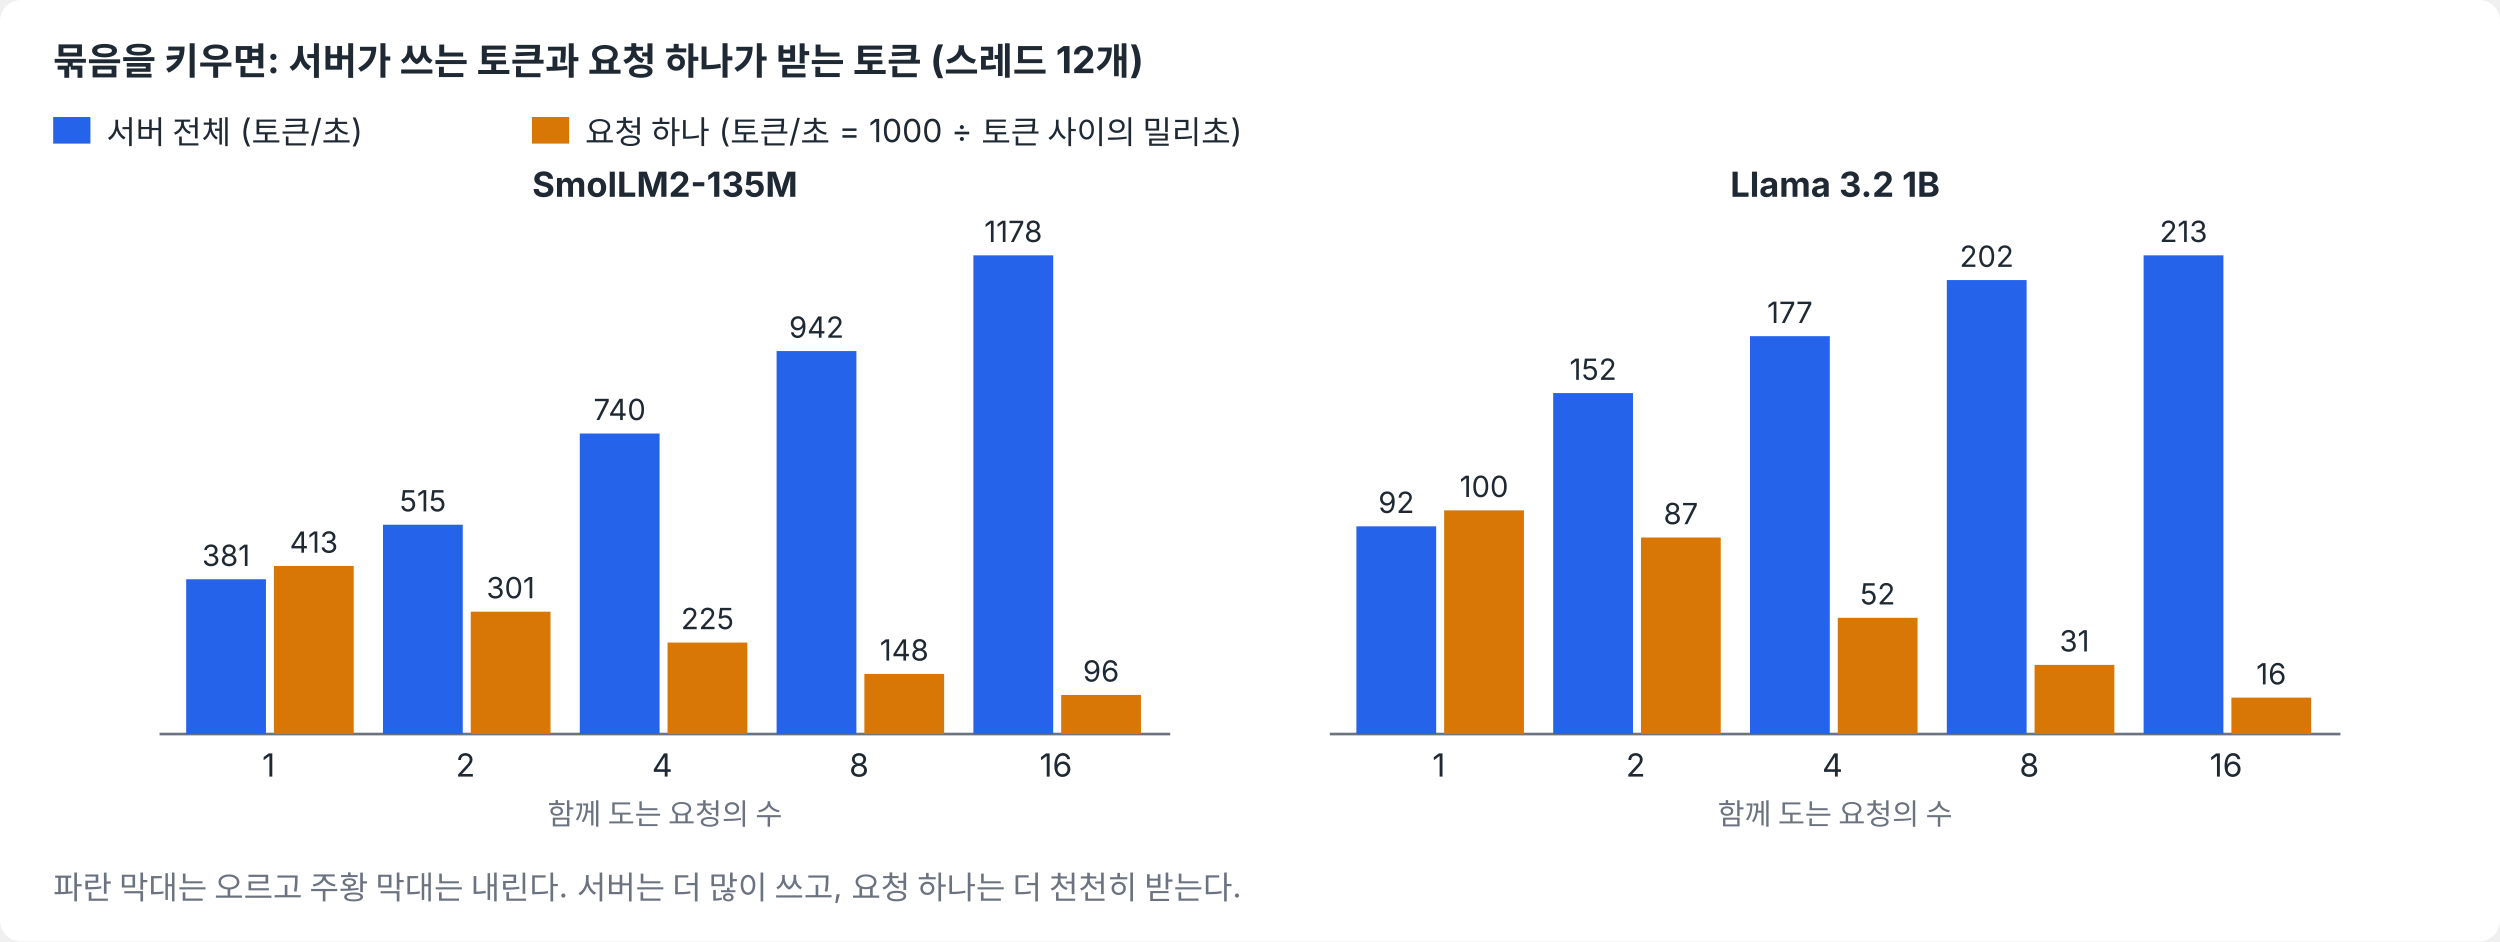
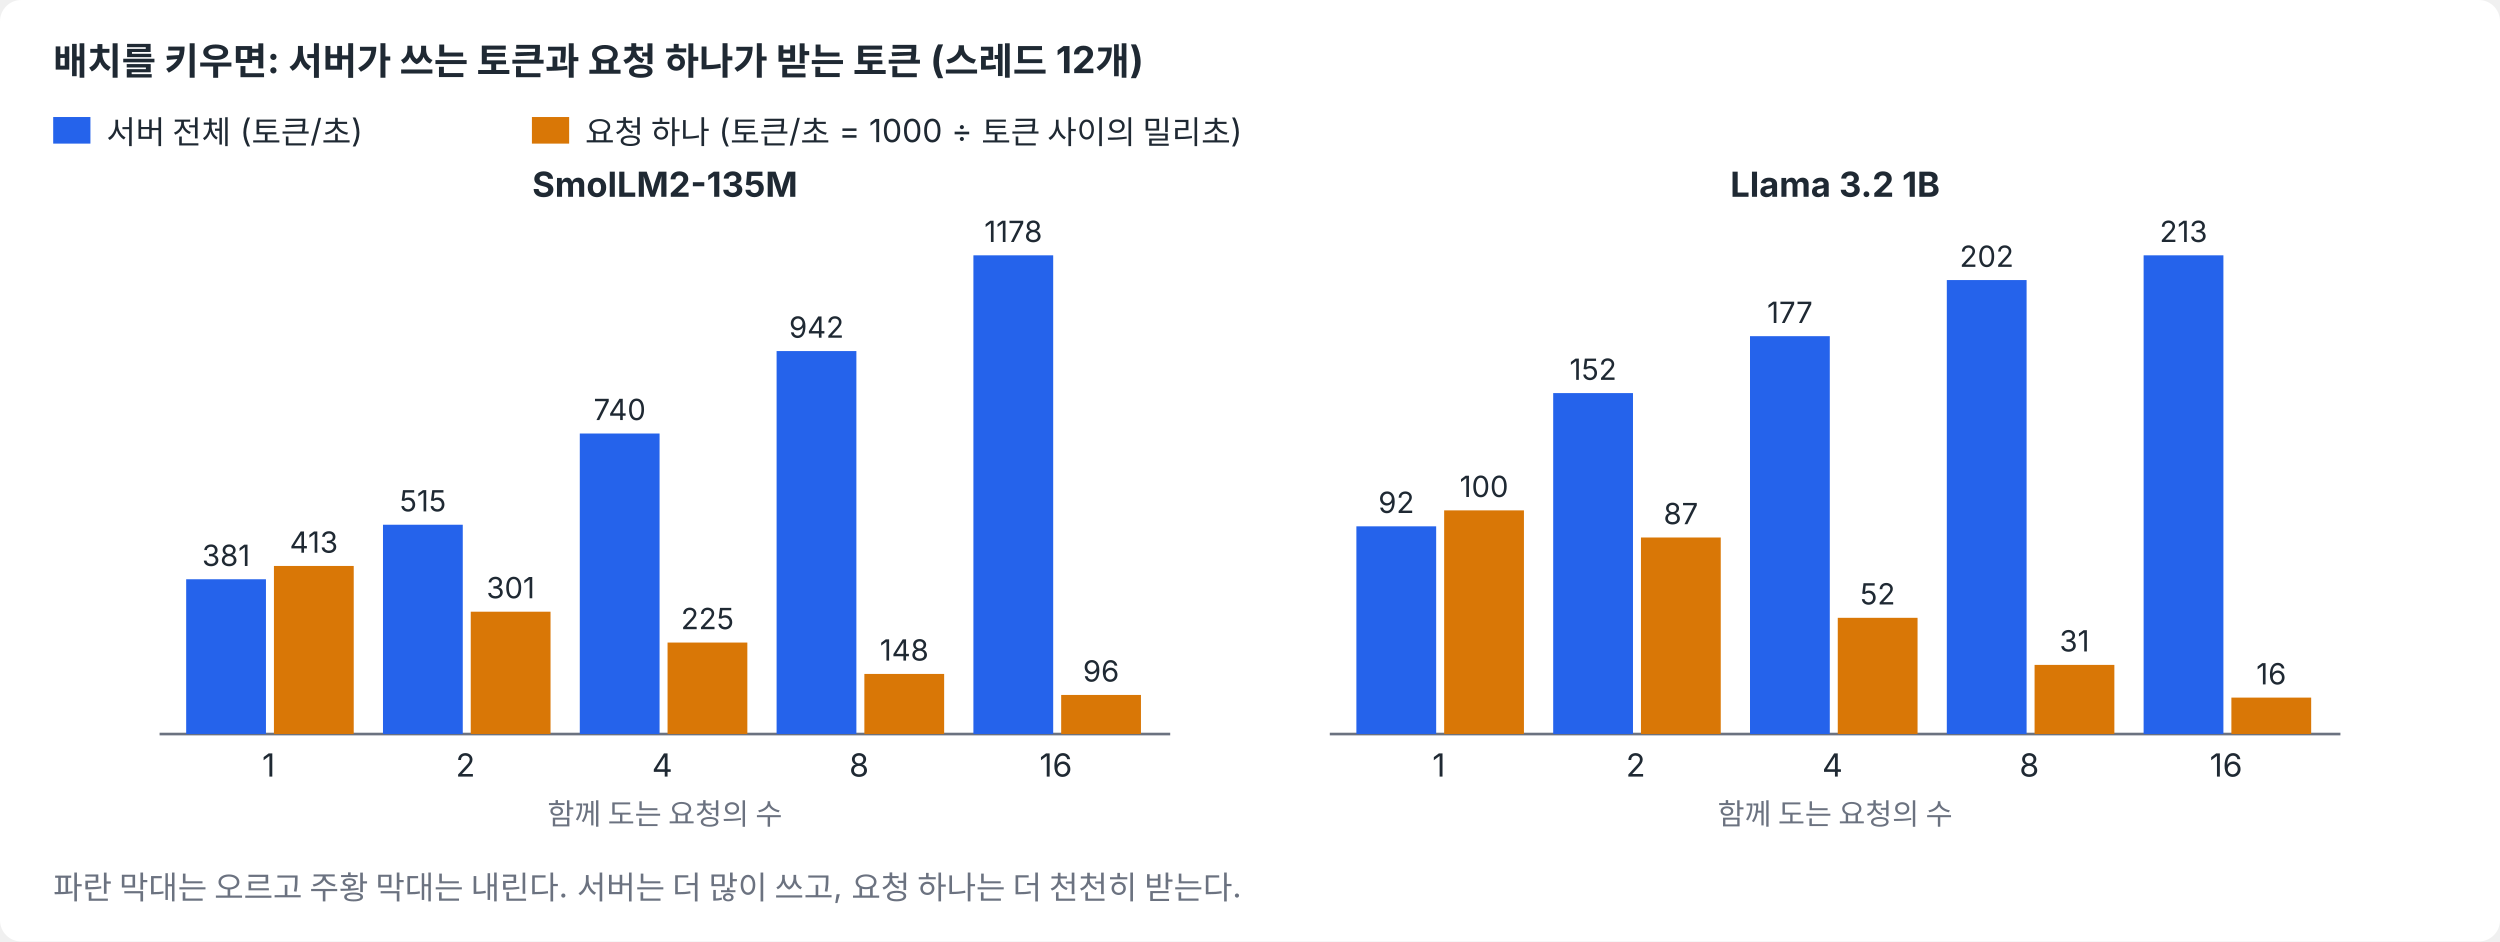
<svg xmlns="http://www.w3.org/2000/svg" viewBox="0 0 940 354" width="940" height="354" font-family="-apple-system, Segoe UI, Noto Sans KR, sans-serif" font-size="14">
  <defs>
    <marker id="arrow-1f2933" viewBox="0 0 10 10" refX="9" refY="5" markerWidth="7" markerHeight="7" orient="auto">
      <path d="M0,0 L10,5 L0,10 z" fill="#1f2933" />
    </marker>
    <marker id="arrow-6b7280" viewBox="0 0 10 10" refX="9" refY="5" markerWidth="7" markerHeight="7" orient="auto">
      <path d="M0,0 L10,5 L0,10 z" fill="#6b7280" />
    </marker>
    <marker id="arrow-2563eb" viewBox="0 0 10 10" refX="9" refY="5" markerWidth="7" markerHeight="7" orient="auto">
      <path d="M0,0 L10,5 L0,10 z" fill="#2563eb" />
    </marker>
    <marker id="arrow-d97706" viewBox="0 0 10 10" refX="9" refY="5" markerWidth="7" markerHeight="7" orient="auto">
      <path d="M0,0 L10,5 L0,10 z" fill="#d97706" />
    </marker>
    <marker id="arrow-059669" viewBox="0 0 10 10" refX="9" refY="5" markerWidth="7" markerHeight="7" orient="auto">
      <path d="M0,0 L10,5 L0,10 z" fill="#059669" />
    </marker>
  </defs>
  <rect width="940" height="354" rx="8" fill="#ffffff" />
-   <text x="20" y="28" fill="#1f2933" font-size="14" text-anchor="start" font-weight="bold">묶음을 키우면: 서버가 쓰는 토큰과 요청 하나가 받는 토큰 (스레드 12개)</text>
+   <text x="20" y="28" fill="#1f2933" font-size="14" text-anchor="start" font-weight="bold">배치를 키우면: 서버가 쓰는 토큰과 요청 하나가 받는 토큰 (스레드 12개)</text>
  <rect x="20.0" y="44.0" width="14.0" height="10.0" rx="0" fill="#2563eb" />
  <text x="40" y="54" fill="#1f2933" font-size="12" text-anchor="start" font-weight="normal">서버 전체 (토큰/초)</text>
  <rect x="200.0" y="44.0" width="14.0" height="10.0" rx="0" fill="#d97706" />
  <text x="220" y="54" fill="#1f2933" font-size="12" text-anchor="start" font-weight="normal">요청 하나 (토큰/초 = 1000 ÷ 토큰 사이의 밀리초)</text>
  <text x="250" y="74" fill="#1f2933" font-size="13" text-anchor="middle" font-weight="bold">SmolLM2-135M</text>
  <line x1="60" y1="276" x2="440" y2="276" stroke="#6b7280" stroke-width="1" />
  <rect x="70.0" y="217.8" width="30.0" height="58.2" rx="0" fill="#2563eb" />
  <text x="85.0" y="212.804" fill="#1f2933" font-size="11" text-anchor="middle" font-weight="normal">381</text>
  <rect x="103.0" y="212.8" width="30.0" height="63.2" rx="0" fill="#d97706" />
  <text x="118.0" y="207.832" fill="#1f2933" font-size="11" text-anchor="middle" font-weight="normal">413</text>
  <text x="101" y="292" fill="#1f2933" font-size="12" text-anchor="middle" font-weight="normal">1</text>
  <rect x="144.0" y="197.3" width="30.0" height="78.7" rx="0" fill="#2563eb" />
  <text x="159.0" y="192.289" fill="#1f2933" font-size="11" text-anchor="middle" font-weight="normal">515</text>
  <rect x="177.0" y="230.0" width="30.0" height="46.0" rx="0" fill="#d97706" />
  <text x="192.0" y="224.956" fill="#1f2933" font-size="11" text-anchor="middle" font-weight="normal">301</text>
  <text x="175" y="292" fill="#1f2933" font-size="12" text-anchor="middle" font-weight="normal">2</text>
  <rect x="218.0" y="163.0" width="30.0" height="113.0" rx="0" fill="#2563eb" />
  <text x="233.0" y="157.955" fill="#1f2933" font-size="11" text-anchor="middle" font-weight="normal">740</text>
  <rect x="251.0" y="241.6" width="30.0" height="34.4" rx="0" fill="#d97706" />
  <text x="266.0" y="236.571" fill="#1f2933" font-size="11" text-anchor="middle" font-weight="normal">225</text>
  <text x="249" y="292" fill="#1f2933" font-size="12" text-anchor="middle" font-weight="normal">4</text>
  <rect x="292.0" y="132.0" width="30.0" height="144.0" rx="0" fill="#2563eb" />
  <text x="307.0" y="127.0" fill="#1f2933" font-size="11" text-anchor="middle" font-weight="normal">942</text>
  <rect x="325.0" y="253.4" width="30.0" height="22.6" rx="0" fill="#d97706" />
  <text x="340.0" y="248.387" fill="#1f2933" font-size="11" text-anchor="middle" font-weight="normal">148</text>
  <text x="323" y="292" fill="#1f2933" font-size="12" text-anchor="middle" font-weight="normal">8</text>
  <rect x="366.0" y="96.0" width="30.0" height="180.0" rx="0" fill="#2563eb" />
  <text x="381.0" y="91.0" fill="#1f2933" font-size="11" text-anchor="middle" font-weight="normal">1178</text>
  <rect x="399.0" y="261.3" width="30.0" height="14.7" rx="0" fill="#d97706" />
  <text x="414.0" y="256.287" fill="#1f2933" font-size="11" text-anchor="middle" font-weight="normal">96</text>
  <text x="397" y="292" fill="#1f2933" font-size="12" text-anchor="middle" font-weight="normal">16</text>
  <text x="250" y="310" fill="#6b7280" font-size="11" text-anchor="middle" font-weight="normal">함께 도는 요청의 수</text>
  <text x="690" y="74" fill="#1f2933" font-size="13" text-anchor="middle" font-weight="bold">Llama 3.2 1B</text>
  <line x1="500" y1="276" x2="880" y2="276" stroke="#6b7280" stroke-width="1" />
  <rect x="510.0" y="197.9" width="30.0" height="78.1" rx="0" fill="#2563eb" />
  <text x="525.0" y="192.879" fill="#1f2933" font-size="11" text-anchor="middle" font-weight="normal">92</text>
  <rect x="543.0" y="191.9" width="30.0" height="84.1" rx="0" fill="#d97706" />
  <text x="558.0" y="186.874" fill="#1f2933" font-size="11" text-anchor="middle" font-weight="normal">100</text>
  <text x="541" y="292" fill="#1f2933" font-size="12" text-anchor="middle" font-weight="normal">1</text>
  <rect x="584.0" y="147.8" width="30.0" height="128.2" rx="0" fill="#2563eb" />
  <text x="599.0" y="142.827" fill="#1f2933" font-size="11" text-anchor="middle" font-weight="normal">152</text>
  <rect x="617.0" y="202.1" width="30.0" height="73.9" rx="0" fill="#d97706" />
  <text x="632.0" y="197.096" fill="#1f2933" font-size="11" text-anchor="middle" font-weight="normal">87</text>
  <text x="615" y="292" fill="#1f2933" font-size="12" text-anchor="middle" font-weight="normal">2</text>
  <rect x="658.0" y="126.4" width="30.0" height="149.6" rx="0" fill="#2563eb" />
  <text x="673.0" y="121.437" fill="#1f2933" font-size="11" text-anchor="middle" font-weight="normal">177</text>
  <rect x="691.0" y="232.3" width="30.0" height="43.7" rx="0" fill="#d97706" />
  <text x="706.0" y="227.284" fill="#1f2933" font-size="11" text-anchor="middle" font-weight="normal">52</text>
  <text x="689" y="292" fill="#1f2933" font-size="12" text-anchor="middle" font-weight="normal">4</text>
  <rect x="732.0" y="105.3" width="30.0" height="170.7" rx="0" fill="#2563eb" />
  <text x="747.0" y="100.342" fill="#1f2933" font-size="11" text-anchor="middle" font-weight="normal">202</text>
  <rect x="765.0" y="250.0" width="30.0" height="26.0" rx="0" fill="#d97706" />
  <text x="780.0" y="244.962" fill="#1f2933" font-size="11" text-anchor="middle" font-weight="normal">31</text>
  <text x="763" y="292" fill="#1f2933" font-size="12" text-anchor="middle" font-weight="normal">8</text>
  <rect x="806.0" y="96.0" width="30.0" height="180.0" rx="0" fill="#2563eb" />
  <text x="821.0" y="91.0" fill="#1f2933" font-size="11" text-anchor="middle" font-weight="normal">213</text>
  <rect x="839.0" y="262.3" width="30.0" height="13.7" rx="0" fill="#d97706" />
  <text x="854.0" y="257.333" fill="#1f2933" font-size="11" text-anchor="middle" font-weight="normal">16</text>
  <text x="837" y="292" fill="#1f2933" font-size="12" text-anchor="middle" font-weight="normal">16</text>
  <text x="690" y="310" fill="#6b7280" font-size="11" text-anchor="middle" font-weight="normal">함께 도는 요청의 수</text>
  <text x="20" y="338" fill="#6b7280" font-size="12" text-anchor="start" font-weight="normal">파란 막대는 오르고 주황 막대는 내린다. 서버는 더 많이 쓰고, 요청 하나는 더 천천히 받는다.</text>
</svg>
